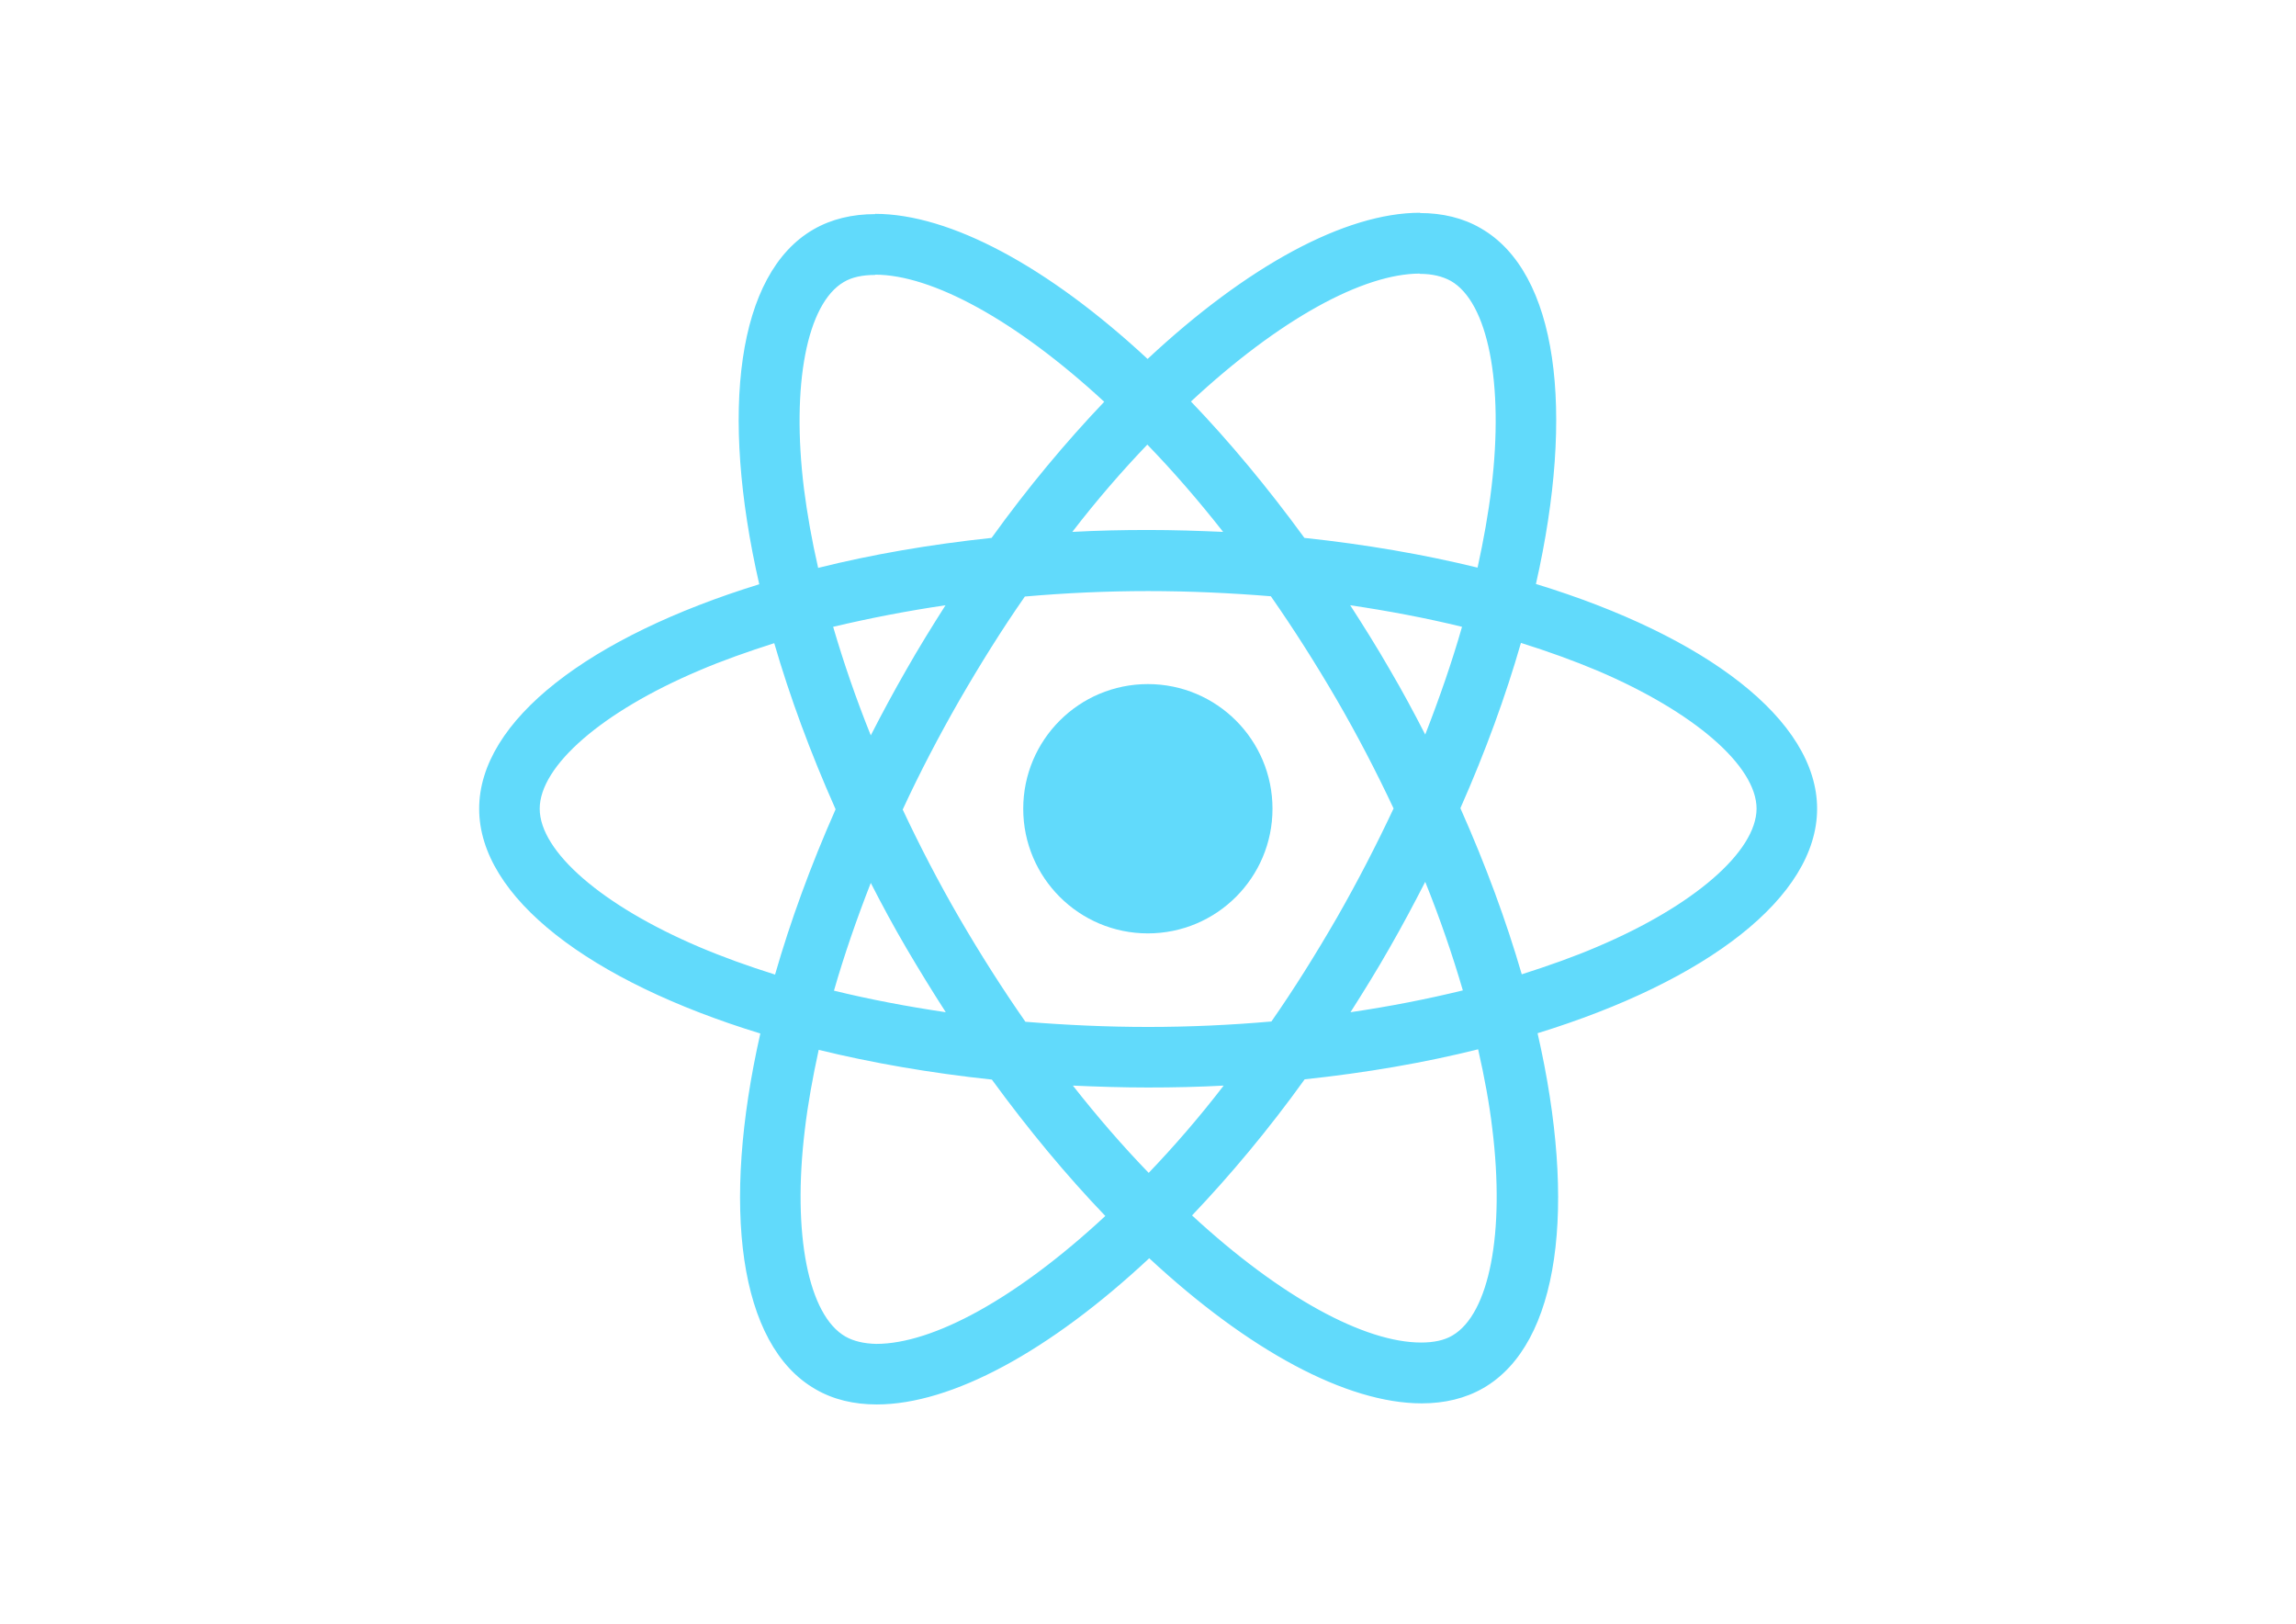
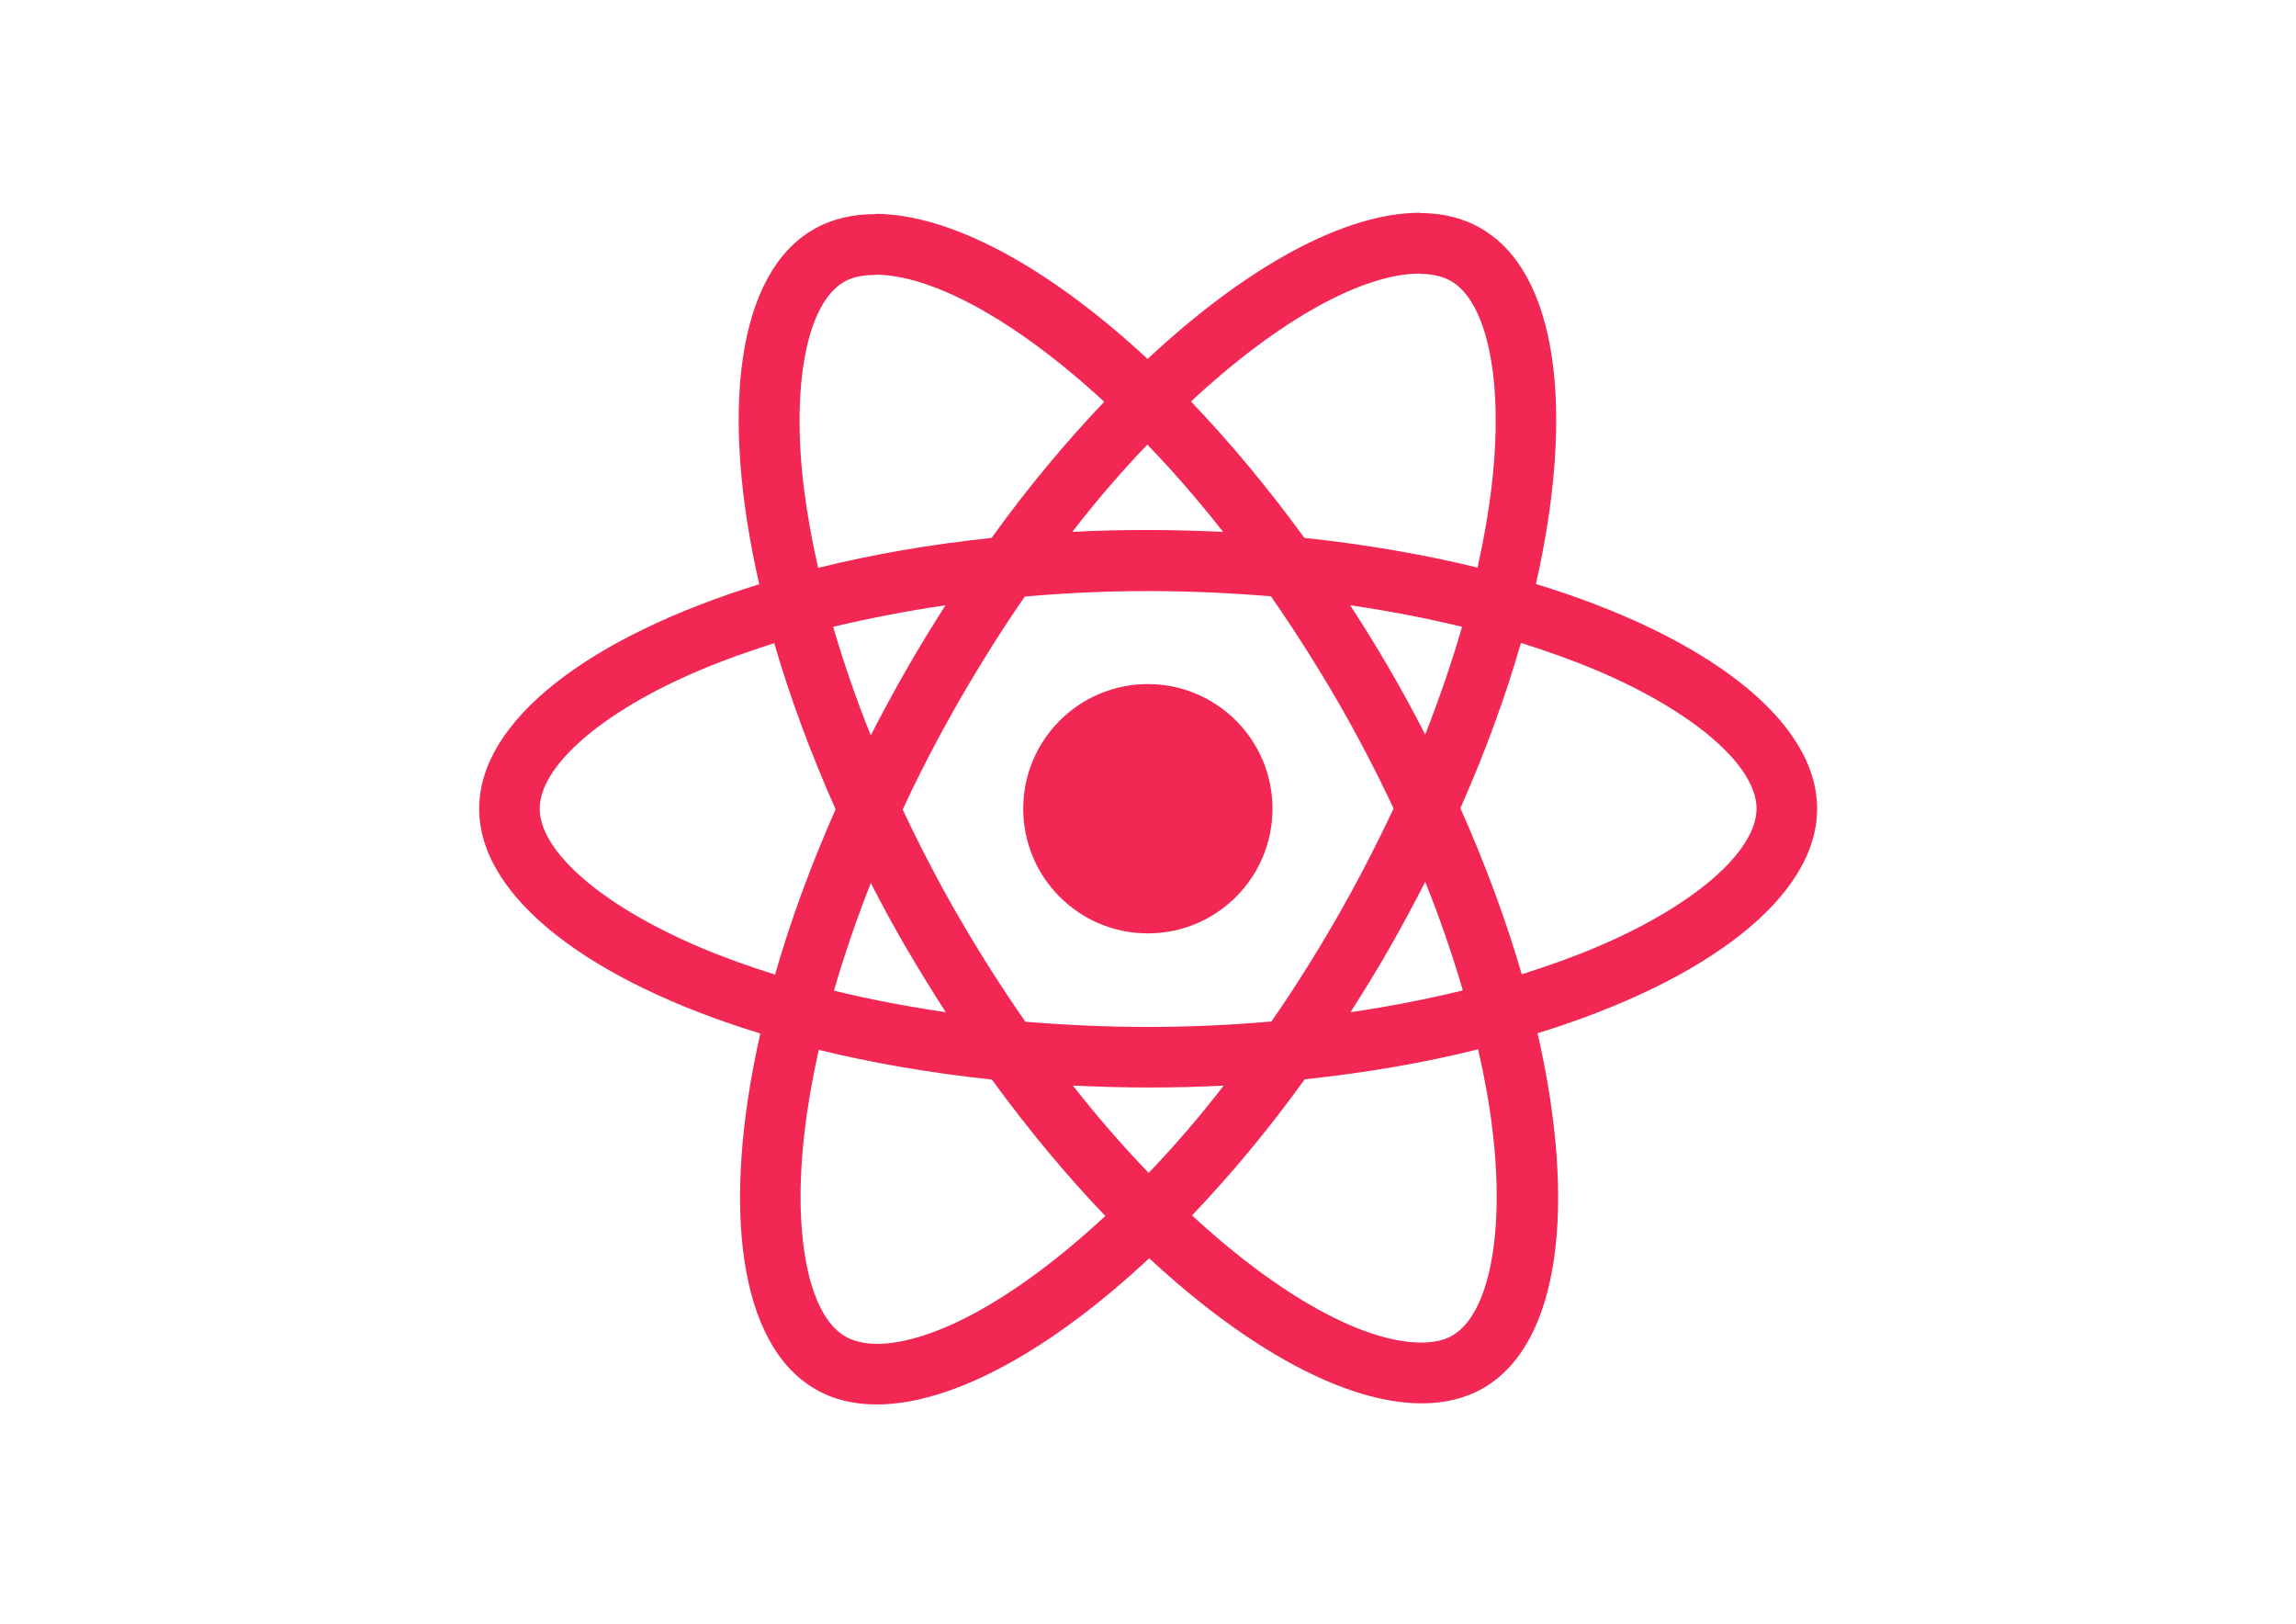
<svg xmlns="http://www.w3.org/2000/svg" viewBox="0 0 841.9 595.3">
-   <g fill="#61DAFB">
+   <g fill="#F22753">
    <path d="M666.3 296.5c0-32.5-40.7-63.3-103.1-82.4 14.4-63.6 8-114.2-20.2-130.4-6.5-3.8-14.1-5.6-22.4-5.6v22.3c4.6 0 8.3.9 11.4 2.6 13.6 7.8 19.5 37.5 14.9 75.7-1.1 9.4-2.9 19.3-5.1 29.4-19.6-4.8-41-8.5-63.5-10.9-13.5-18.5-27.5-35.3-41.6-50 32.6-30.3 63.2-46.9 84-46.9V78c-27.5 0-63.5 19.6-99.9 53.6-36.4-33.8-72.4-53.2-99.9-53.2v22.3c20.7 0 51.4 16.5 84 46.6-14 14.7-28 31.4-41.3 49.9-22.6 2.4-44 6.1-63.6 11-2.3-10-4-19.7-5.2-29-4.7-38.2 1.1-67.9 14.6-75.8 3-1.8 6.9-2.6 11.5-2.6V78.5c-8.4 0-16 1.8-22.6 5.6-28.1 16.2-34.4 66.7-19.9 130.1-62.2 19.2-102.7 49.9-102.7 82.3 0 32.5 40.7 63.3 103.1 82.4-14.4 63.6-8 114.2 20.2 130.4 6.5 3.8 14.1 5.6 22.5 5.6 27.5 0 63.5-19.6 99.9-53.6 36.4 33.8 72.4 53.2 99.9 53.2 8.4 0 16-1.8 22.6-5.6 28.1-16.2 34.4-66.7 19.9-130.1 62-19.1 102.5-49.9 102.5-82.3zm-130.2-66.7c-3.7 12.9-8.3 26.2-13.5 39.5-4.1-8-8.4-16-13.1-24-4.6-8-9.5-15.8-14.4-23.4 14.2 2.1 27.9 4.7 41 7.9zm-45.8 106.5c-7.8 13.5-15.8 26.3-24.1 38.2-14.9 1.3-30 2-45.2 2-15.1 0-30.2-.7-45-1.9-8.3-11.9-16.4-24.6-24.2-38-7.6-13.1-14.5-26.4-20.8-39.8 6.2-13.4 13.2-26.8 20.7-39.9 7.8-13.5 15.8-26.3 24.1-38.2 14.9-1.3 30-2 45.2-2 15.1 0 30.2.7 45 1.9 8.3 11.9 16.4 24.6 24.2 38 7.6 13.1 14.5 26.4 20.8 39.8-6.3 13.4-13.2 26.8-20.7 39.9zm32.3-13c5.4 13.4 10 26.8 13.8 39.8-13.1 3.2-26.9 5.9-41.2 8 4.9-7.7 9.8-15.6 14.4-23.7 4.6-8 8.9-16.1 13-24.1zM421.2 430c-9.3-9.6-18.6-20.3-27.8-32 9 .4 18.2.7 27.5.7 9.4 0 18.7-.2 27.8-.7-9 11.7-18.3 22.4-27.5 32zm-74.4-58.9c-14.2-2.1-27.9-4.7-41-7.9 3.7-12.9 8.3-26.2 13.5-39.5 4.1 8 8.4 16 13.1 24 4.7 8 9.5 15.8 14.4 23.4zM420.7 163c9.3 9.6 18.6 20.3 27.8 32-9-.4-18.2-.7-27.5-.7-9.4 0-18.7.2-27.8.7 9-11.7 18.3-22.4 27.5-32zm-74 58.9c-4.9 7.7-9.8 15.6-14.4 23.7-4.6 8-8.9 16-13 24-5.4-13.4-10-26.8-13.8-39.8 13.1-3.1 26.9-5.8 41.2-7.9zm-90.5 125.2c-35.4-15.1-58.3-34.9-58.3-50.6 0-15.7 22.9-35.6 58.3-50.6 8.6-3.7 18-7 27.7-10.1 5.7 19.6 13.2 40 22.5 60.9-9.2 20.8-16.6 41.1-22.2 60.6-9.9-3.1-19.3-6.5-28-10.2zM310 490c-13.6-7.8-19.5-37.5-14.9-75.7 1.1-9.4 2.9-19.3 5.1-29.4 19.6 4.8 41 8.5 63.5 10.9 13.5 18.5 27.5 35.3 41.6 50-32.6 30.3-63.2 46.9-84 46.9-4.5-.1-8.3-1-11.3-2.7zm237.2-76.2c4.7 38.2-1.1 67.9-14.6 75.8-3 1.8-6.9 2.6-11.5 2.6-20.7 0-51.4-16.5-84-46.6 14-14.7 28-31.4 41.3-49.9 22.6-2.4 44-6.1 63.6-11 2.3 10.1 4.1 19.8 5.2 29.1zm38.5-66.7c-8.6 3.7-18 7-27.7 10.1-5.7-19.6-13.2-40-22.5-60.9 9.2-20.8 16.6-41.1 22.2-60.6 9.9 3.1 19.3 6.5 28.1 10.2 35.4 15.1 58.3 34.9 58.3 50.6-.1 15.7-23 35.6-58.4 50.6zM320.8 78.4z" />
    <circle cx="420.9" cy="296.5" r="45.7" />
    <path d="M520.5 78.1z" />
  </g>
</svg>
